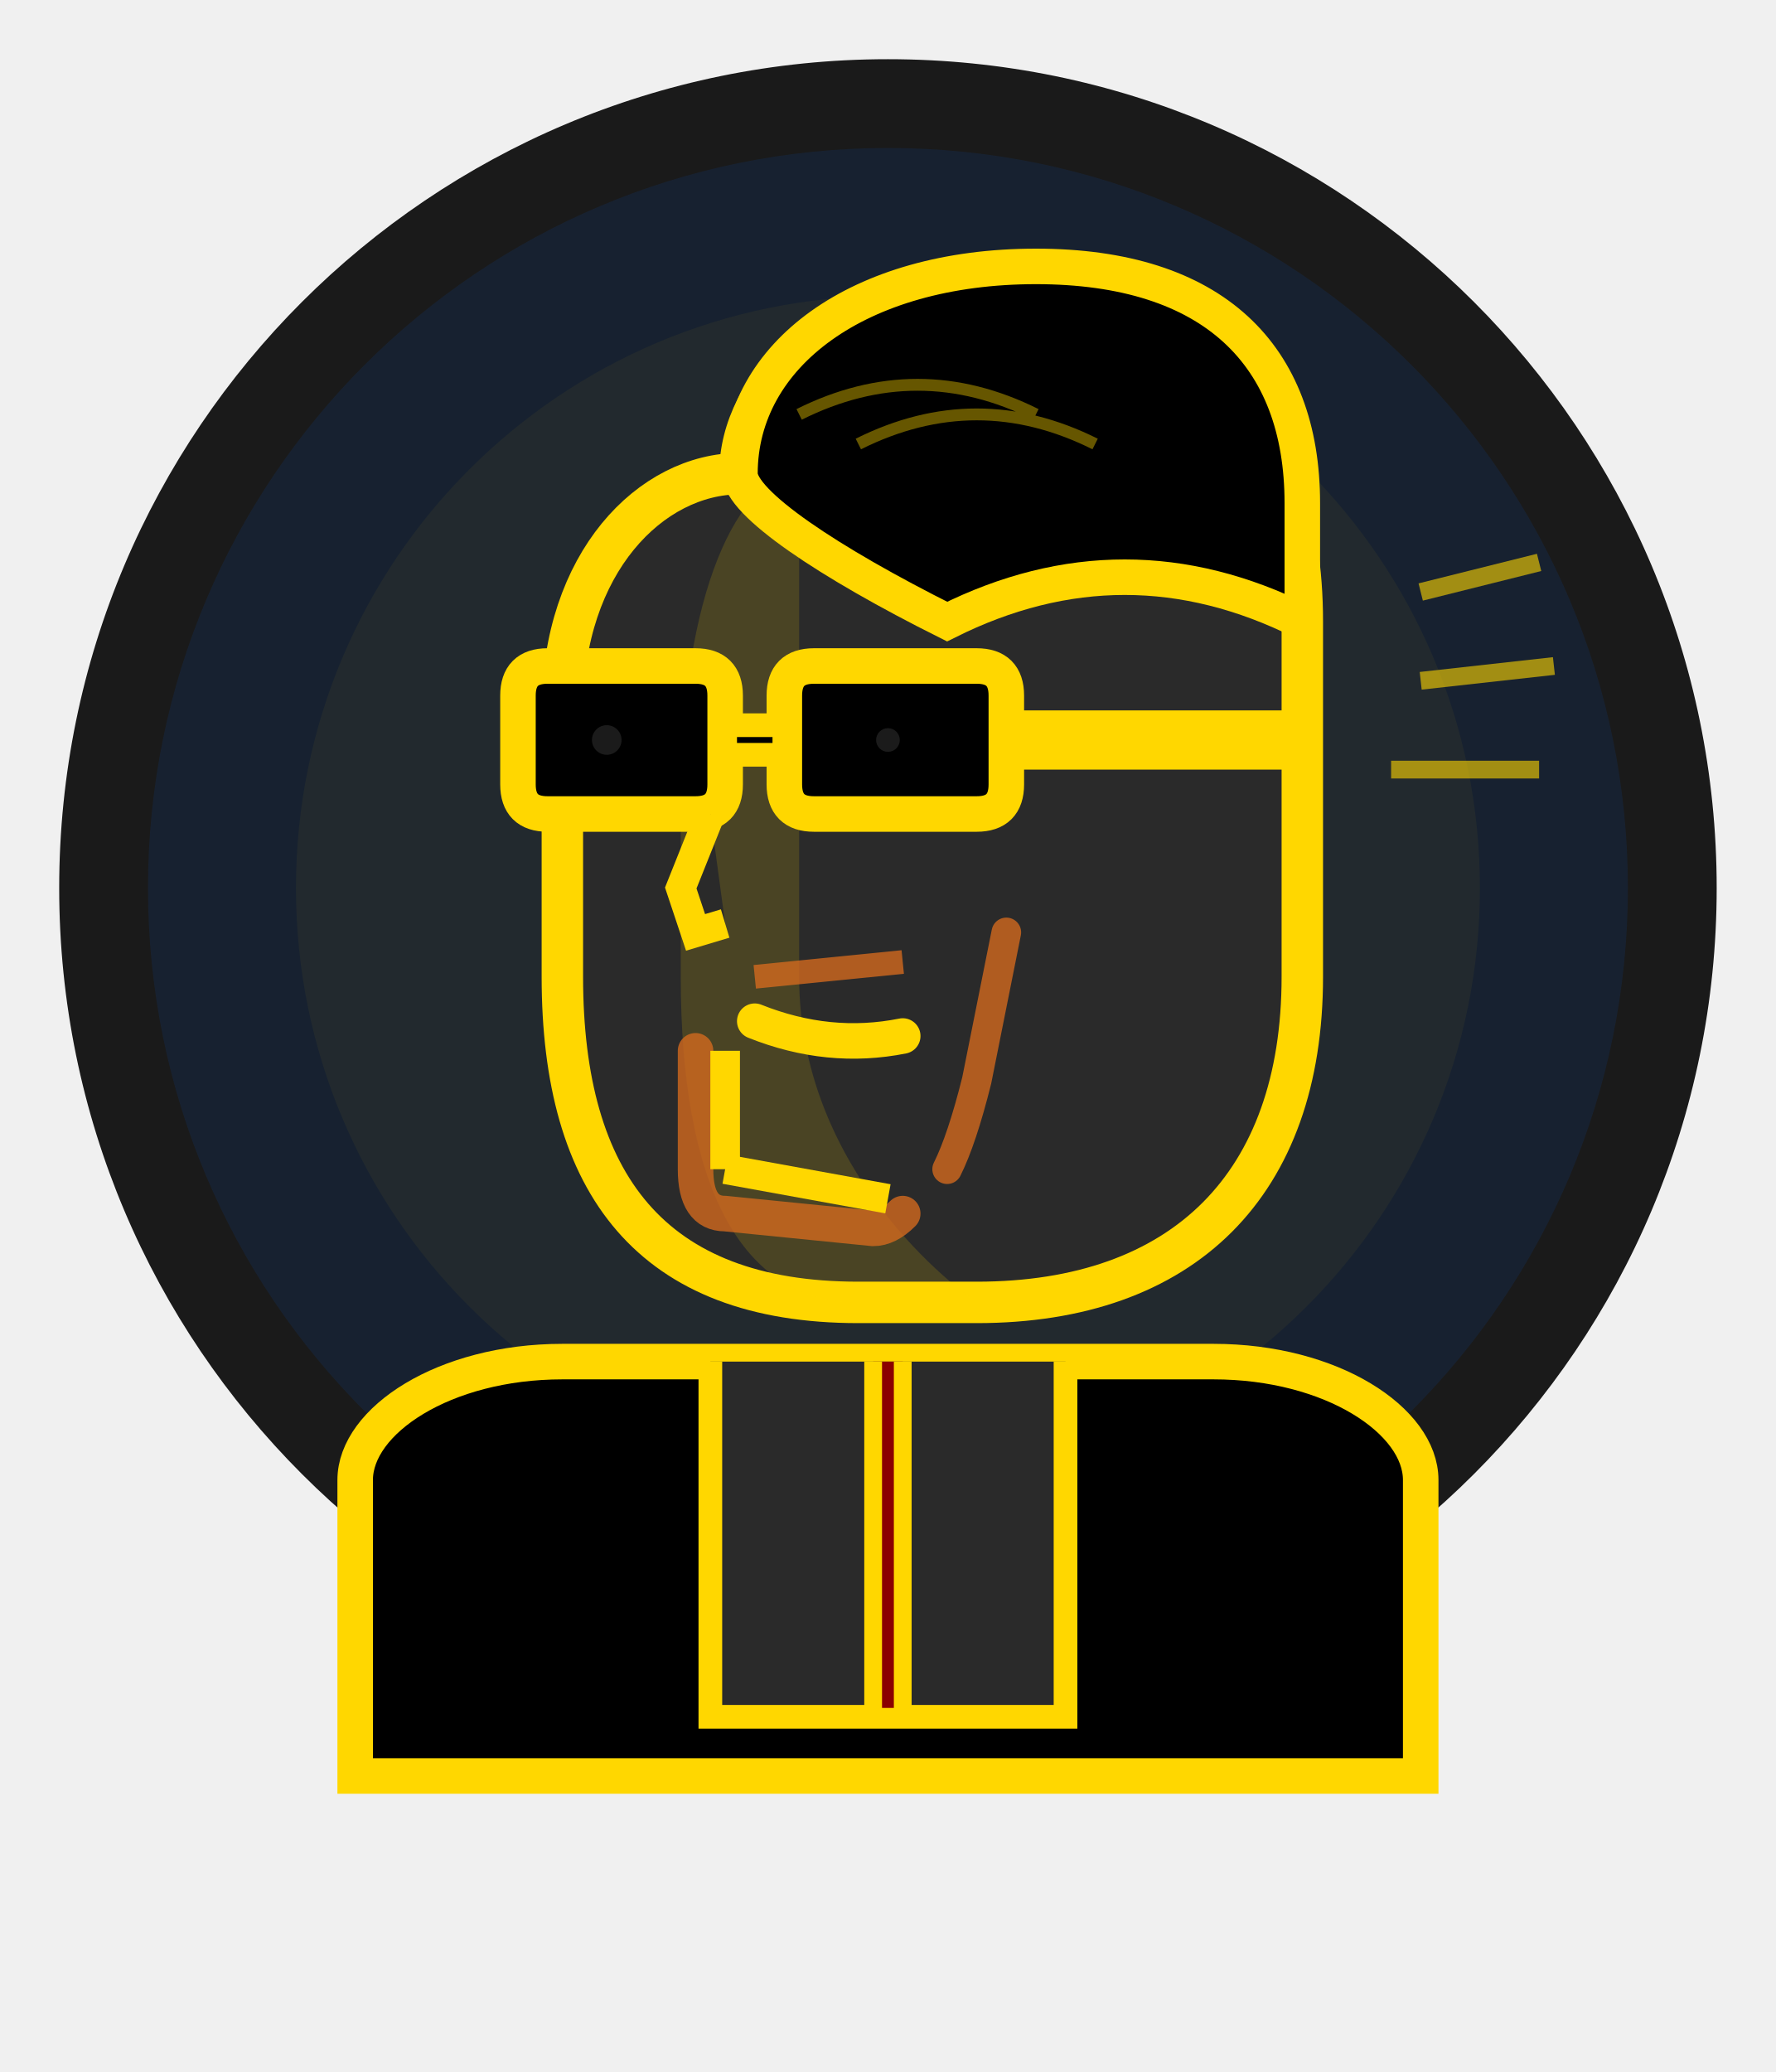
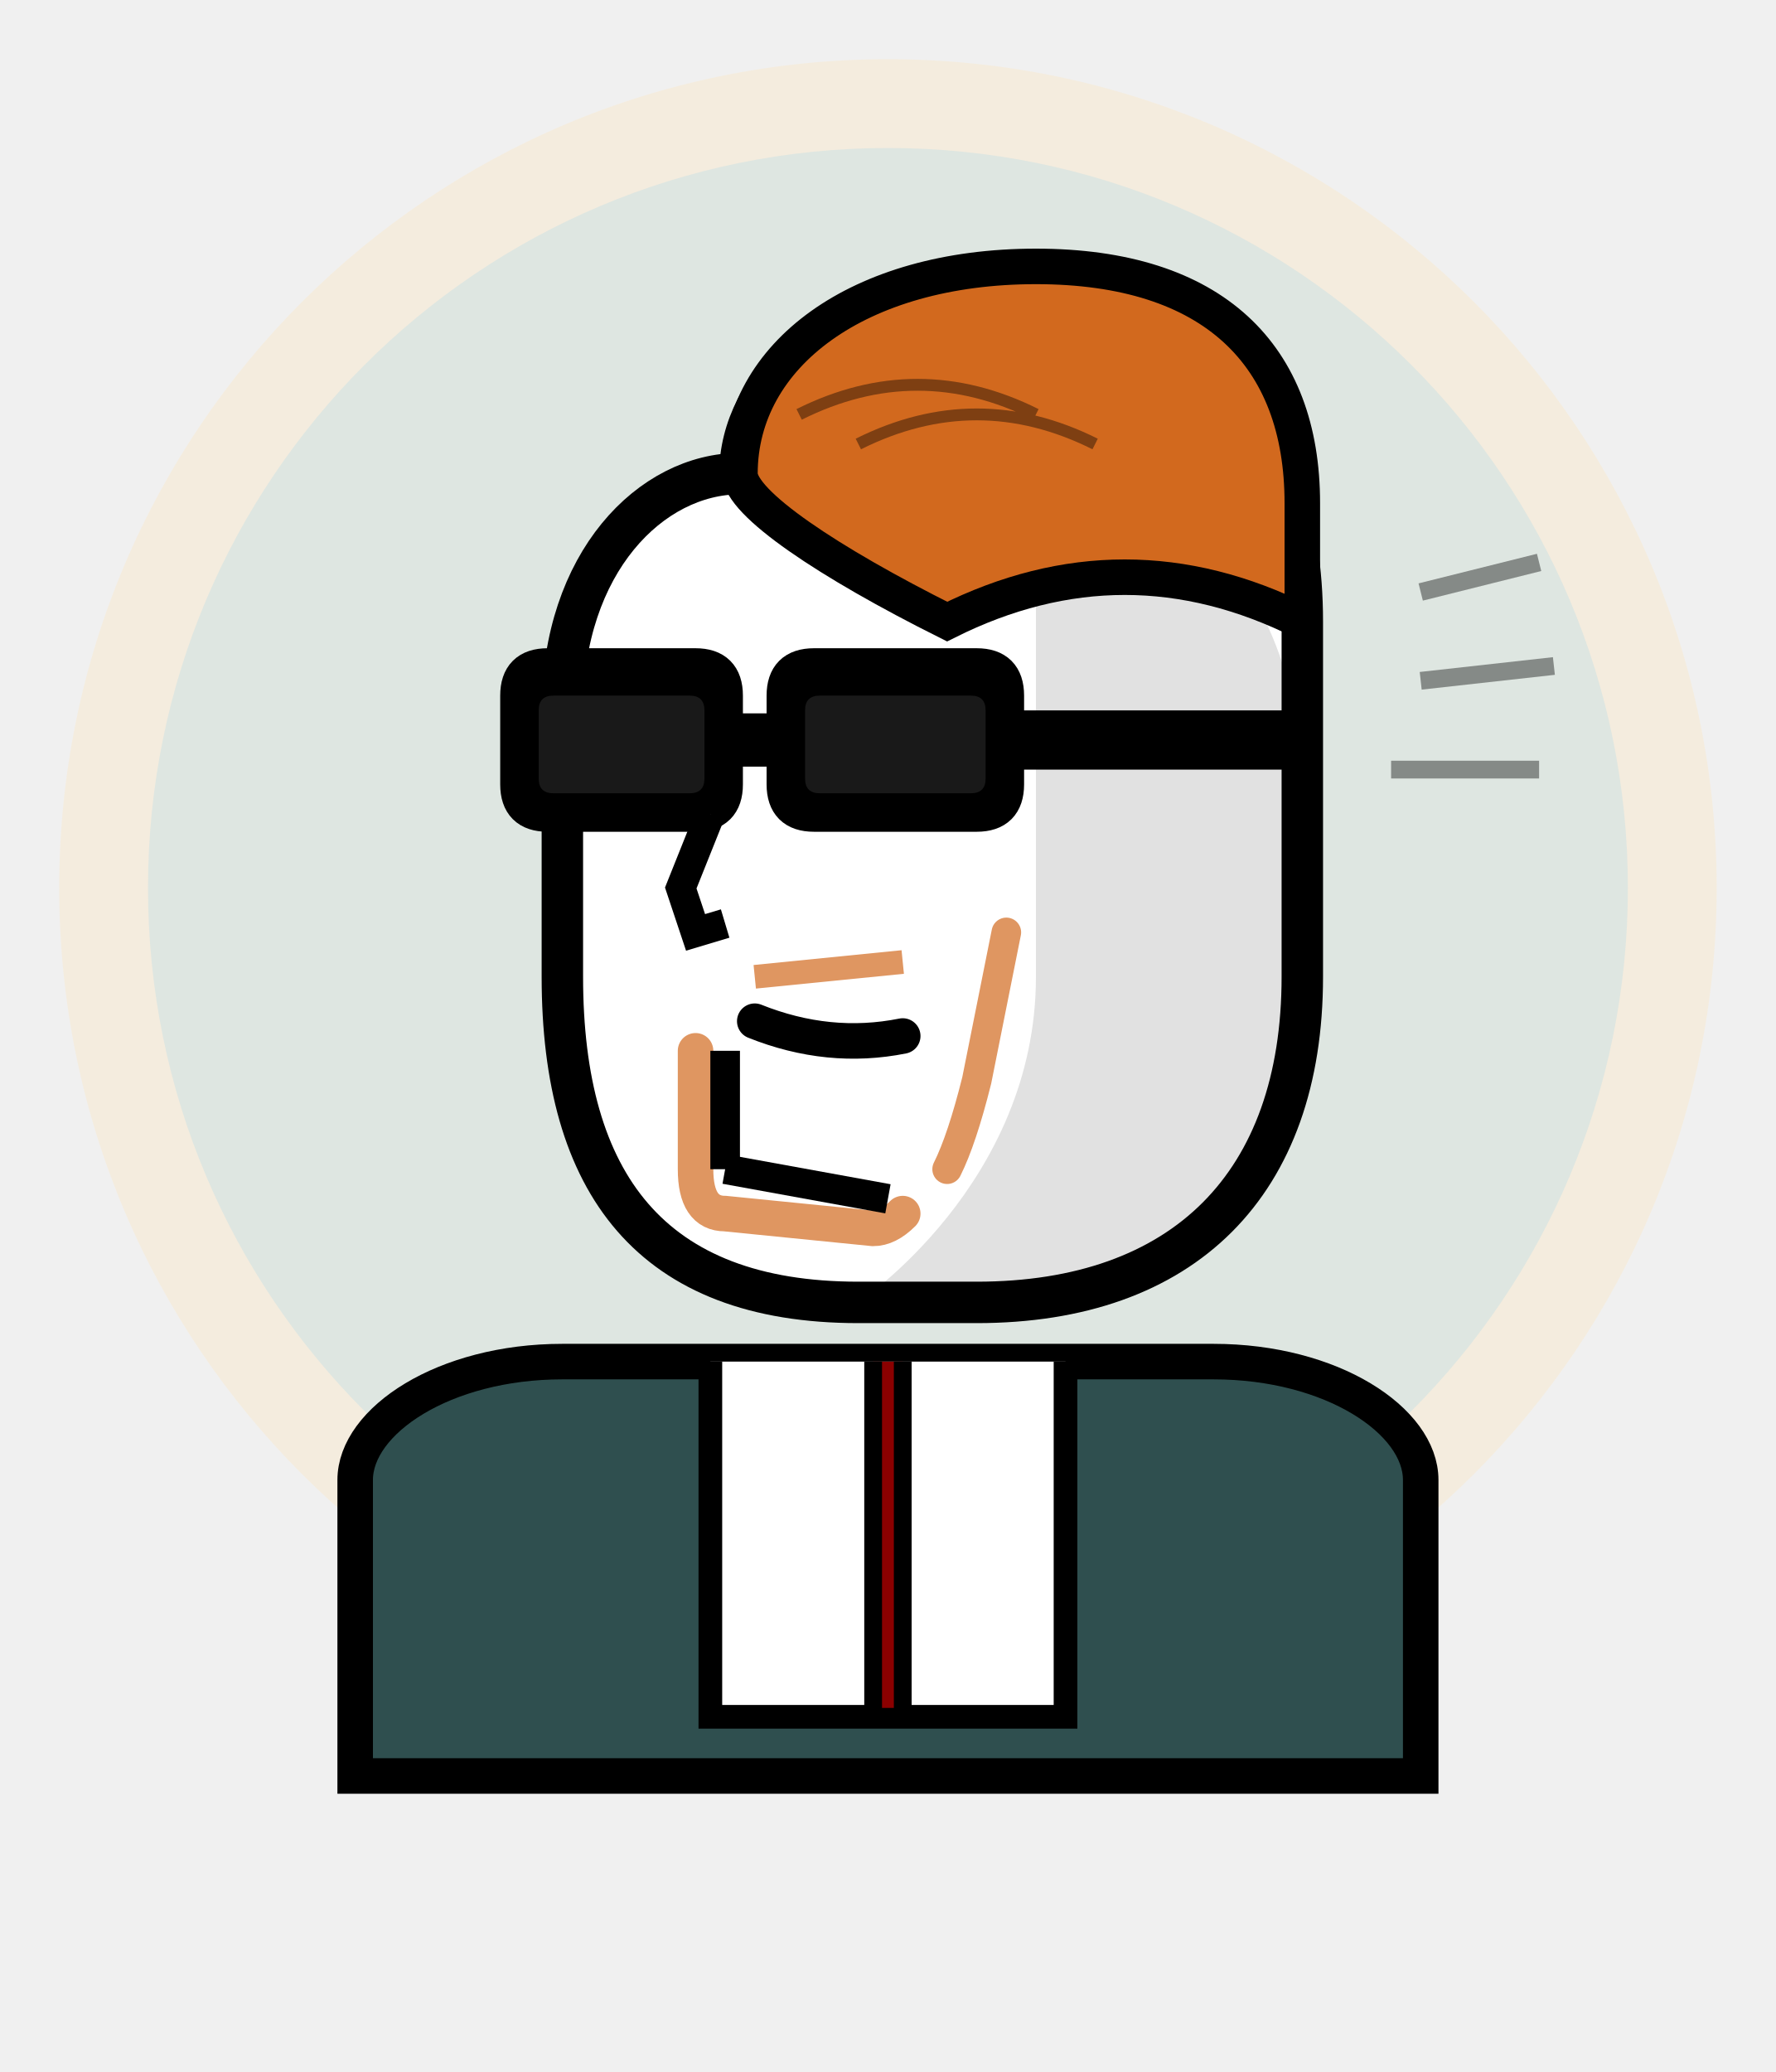
<svg xmlns="http://www.w3.org/2000/svg" viewBox="0 0 600 700">
-   <circle cx="300" cy="300" r="280" fill="#1a1a1a" />
-   <circle cx="300" cy="300" r="250" fill="#0066FF" opacity="0.1" />
-   <circle cx="300" cy="300" r="200" fill="#FFD700" opacity="0.05" />
+   <circle cx="300" cy="300" r="280" fill="#FFE4B5" opacity="0.3" />
+   <circle cx="300" cy="300" r="250" fill="#87CEEB" opacity="0.2" />
  <g transform="translate(150, 80)">
-     <path d="M-30 420 C-30 400 0 380 40 380 L260 380 C300 380 330 400 330 420 L330 520 L-30 520 Z" fill="#000" stroke="#FFD700" stroke-width="12" />
-     <path d="M90 380 L90 500 L210 500 L210 380" fill="#2a2a2a" stroke="#FFD700" stroke-width="8" />
-     <path d="M145 380 L145 500 L155 500 L155 380" fill="#8B0000" stroke="#FFD700" stroke-width="6" />
-     <path d="M100 80 C100 50 130 20 180 20 C250 20 290 60 290 130 L290 250 C290 320 250 360 180 360 L140 360 C70 360 40 320 40 250 L40 160 C40 110 70 80 100 80" fill="#2a2a2a" stroke="#FFD700" stroke-width="14" />
-     <path d="M120 80 C100 80 80 120 80 190 L80 250 C80 320 100 360 140 360 L180 360 C180 360 120 320 120 250 Z" fill="#FFD700" opacity="0.15" />
-     <path d="M100 80 C100 40 140 10 200 10 C260 10 290 40 290 90 L290 130 C250 110 210 110 170 130 C130 110 100 90 100 80" fill="#000" stroke="#FFD700" stroke-width="12" />
-     <path d="M120 60 Q160 40 200 60 M140 70 Q180 50 220 70" fill="none" stroke="#FFD700" stroke-width="4" opacity="0.4" />
-     <g id="wayfarers-dark">
-       <path d="M25 155 L25 185 Q25 195 35 195 L85 195 Q95 195 95 185 L95 155 Q95 145 85 145 L35 145 Q25 145 25 155" fill="#000" stroke="#FFD700" stroke-width="12" />
-       <path d="M115 155 L115 185 Q115 195 125 195 L180 195 Q190 195 190 185 L190 155 Q190 145 180 145 L125 145 Q115 145 115 155" fill="#000" stroke="#FFD700" stroke-width="12" />
-       <rect x="95" y="165" width="20" height="10" fill="#000" stroke="#FFD700" stroke-width="8" />
-       <rect x="190" y="165" width="100" height="10" fill="#000" stroke="#FFD700" stroke-width="10" />
-       <path d="M32 160 L32 183 Q32 188 37 188 L83 188 Q88 188 88 183 L88 160 Q88 155 83 155 L37 155 Q32 155 32 160" fill="#000" opacity="0.95" />
-       <path d="M122 160 L122 183 Q122 188 127 188 L178 188 Q183 188 183 183 L183 160 Q183 155 178 155 L127 155 Q122 155 122 160" fill="#000" opacity="0.95" />
-       <circle cx="55" cy="170" r="5" fill="#444" opacity="0.4" />
-       <circle cx="150" cy="170" r="4" fill="#444" opacity="0.4" />
+     <path d="M-30 420 C-30 400 0 380 40 380 L260 380 C300 380 330 400 330 420 L330 520 L-30 520 Z" fill="#2F4F4F" stroke="#000" stroke-width="12" />
+     <path d="M90 380 L90 500 L210 500 L210 380" fill="#FFF" stroke="#000" stroke-width="8" />
+     <path d="M145 380 L145 500 L155 500 L155 380" fill="#8B0000" stroke="#000" stroke-width="6" />
+     <path d="M100 80 C100 50 130 20 180 20 C250 20 290 60 290 130 L290 250 C290 320 250 360 180 360 L140 360 C70 360 40 320 40 250 L40 160 C40 110 70 80 100 80" fill="#FFF" stroke="#000" stroke-width="14" />
+     <path d="M200 80 C250 80 290 120 290 190 L290 250 C290 320 250 360 180 360 L140 360 C140 360 200 320 200 250 Z" fill="#000" opacity="0.12" />
+     <path d="M100 80 C100 40 140 10 200 10 C260 10 290 40 290 90 L290 130 C250 110 210 110 170 130 C130 110 100 90 100 80" fill="#D2691E" stroke="#000" stroke-width="12" />
+     <path d="M120 60 Q160 40 200 60 M140 70 Q180 50 220 70" fill="none" stroke="#000" stroke-width="4" opacity="0.4" />
+     <g id="wayfarers">
+       <path d="M25 155 L25 185 Q25 195 35 195 L85 195 Q95 195 95 185 L95 155 Q95 145 85 145 L35 145 Q25 145 25 155" fill="#000" stroke="#000" stroke-width="12" />
+       <path d="M115 155 L115 185 Q115 195 125 195 L180 195 Q190 195 190 185 L190 155 Q190 145 180 145 L125 145 Q115 145 115 155" fill="#000" stroke="#000" stroke-width="12" />
+       <rect x="95" y="165" width="20" height="10" fill="#000" stroke="#000" stroke-width="8" />
+       <rect x="190" y="165" width="100" height="10" fill="#000" stroke="#000" stroke-width="10" />
+       <path d="M32 160 L32 183 Q32 188 37 188 L83 188 Q88 188 88 183 L88 160 Q88 155 83 155 L37 155 Q32 155 32 160" fill="#1a1a1a" opacity="0.95" />
+       <path d="M122 160 L122 183 Q122 188 127 188 L178 188 Q183 188 183 183 L183 160 Q183 155 178 155 L127 155 Q122 155 122 160" fill="#1a1a1a" opacity="0.95" />
    </g>
-     <path d="M90 195 L80 220 L85 235 L95 232" fill="#2a2a2a" stroke="#FFD700" stroke-width="10" />
-     <path d="M105 265 Q130 275 155 270" fill="none" stroke="#FFD700" stroke-width="12" stroke-linecap="round" />
-     <path d="M190 235 Q185 260 180 285 Q175 305 170 315" fill="none" stroke="#D2691E" stroke-width="10" opacity="0.8" stroke-linecap="round" />
-     <line x1="105" y1="250" x2="155" y2="245" stroke="#D2691E" stroke-width="8" opacity="0.8" />
-     <path d="M85 275 L85 315 Q85 330 95 330 L145 335 Q150 335 155 330" fill="none" stroke="#D2691E" stroke-width="12" opacity="0.8" stroke-linecap="round" />
-     <line x1="95" y1="275" x2="95" y2="315" stroke="#FFD700" stroke-width="10" />
-     <line x1="95" y1="315" x2="150" y2="325" stroke="#FFD700" stroke-width="10" />
+     <path d="M90 195 L80 220 L85 235 L95 232" fill="#FFF" stroke="#000" stroke-width="10" />
+     <path d="M105 265 Q130 275 155 270" fill="none" stroke="#000" stroke-width="12" stroke-linecap="round" />
+     <path d="M190 235 Q185 260 180 285 Q175 305 170 315" fill="none" stroke="#D2691E" stroke-width="10" opacity="0.7" stroke-linecap="round" />
+     <line x1="105" y1="250" x2="155" y2="245" stroke="#D2691E" stroke-width="8" opacity="0.7" />
+     <path d="M85 275 L85 315 Q85 330 95 330 L145 335 Q150 335 155 330" fill="none" stroke="#D2691E" stroke-width="12" opacity="0.7" stroke-linecap="round" />
+     <line x1="95" y1="275" x2="95" y2="315" stroke="#000" stroke-width="10" />
+     <line x1="95" y1="315" x2="150" y2="325" stroke="#000" stroke-width="10" />
  </g>
-   <g opacity="0.6">
-     <line x1="480" y1="200" x2="520" y2="190" stroke="#FFD700" stroke-width="6" />
-     <line x1="480" y1="230" x2="525" y2="225" stroke="#FFD700" stroke-width="6" />
-     <line x1="470" y1="260" x2="520" y2="260" stroke="#FFD700" stroke-width="6" />
+   <g opacity="0.4">
+     <line x1="480" y1="200" x2="520" y2="190" stroke="#000" stroke-width="6" />
+     <line x1="480" y1="230" x2="525" y2="225" stroke="#000" stroke-width="6" />
+     <line x1="470" y1="260" x2="520" y2="260" stroke="#000" stroke-width="6" />
  </g>
</svg>
